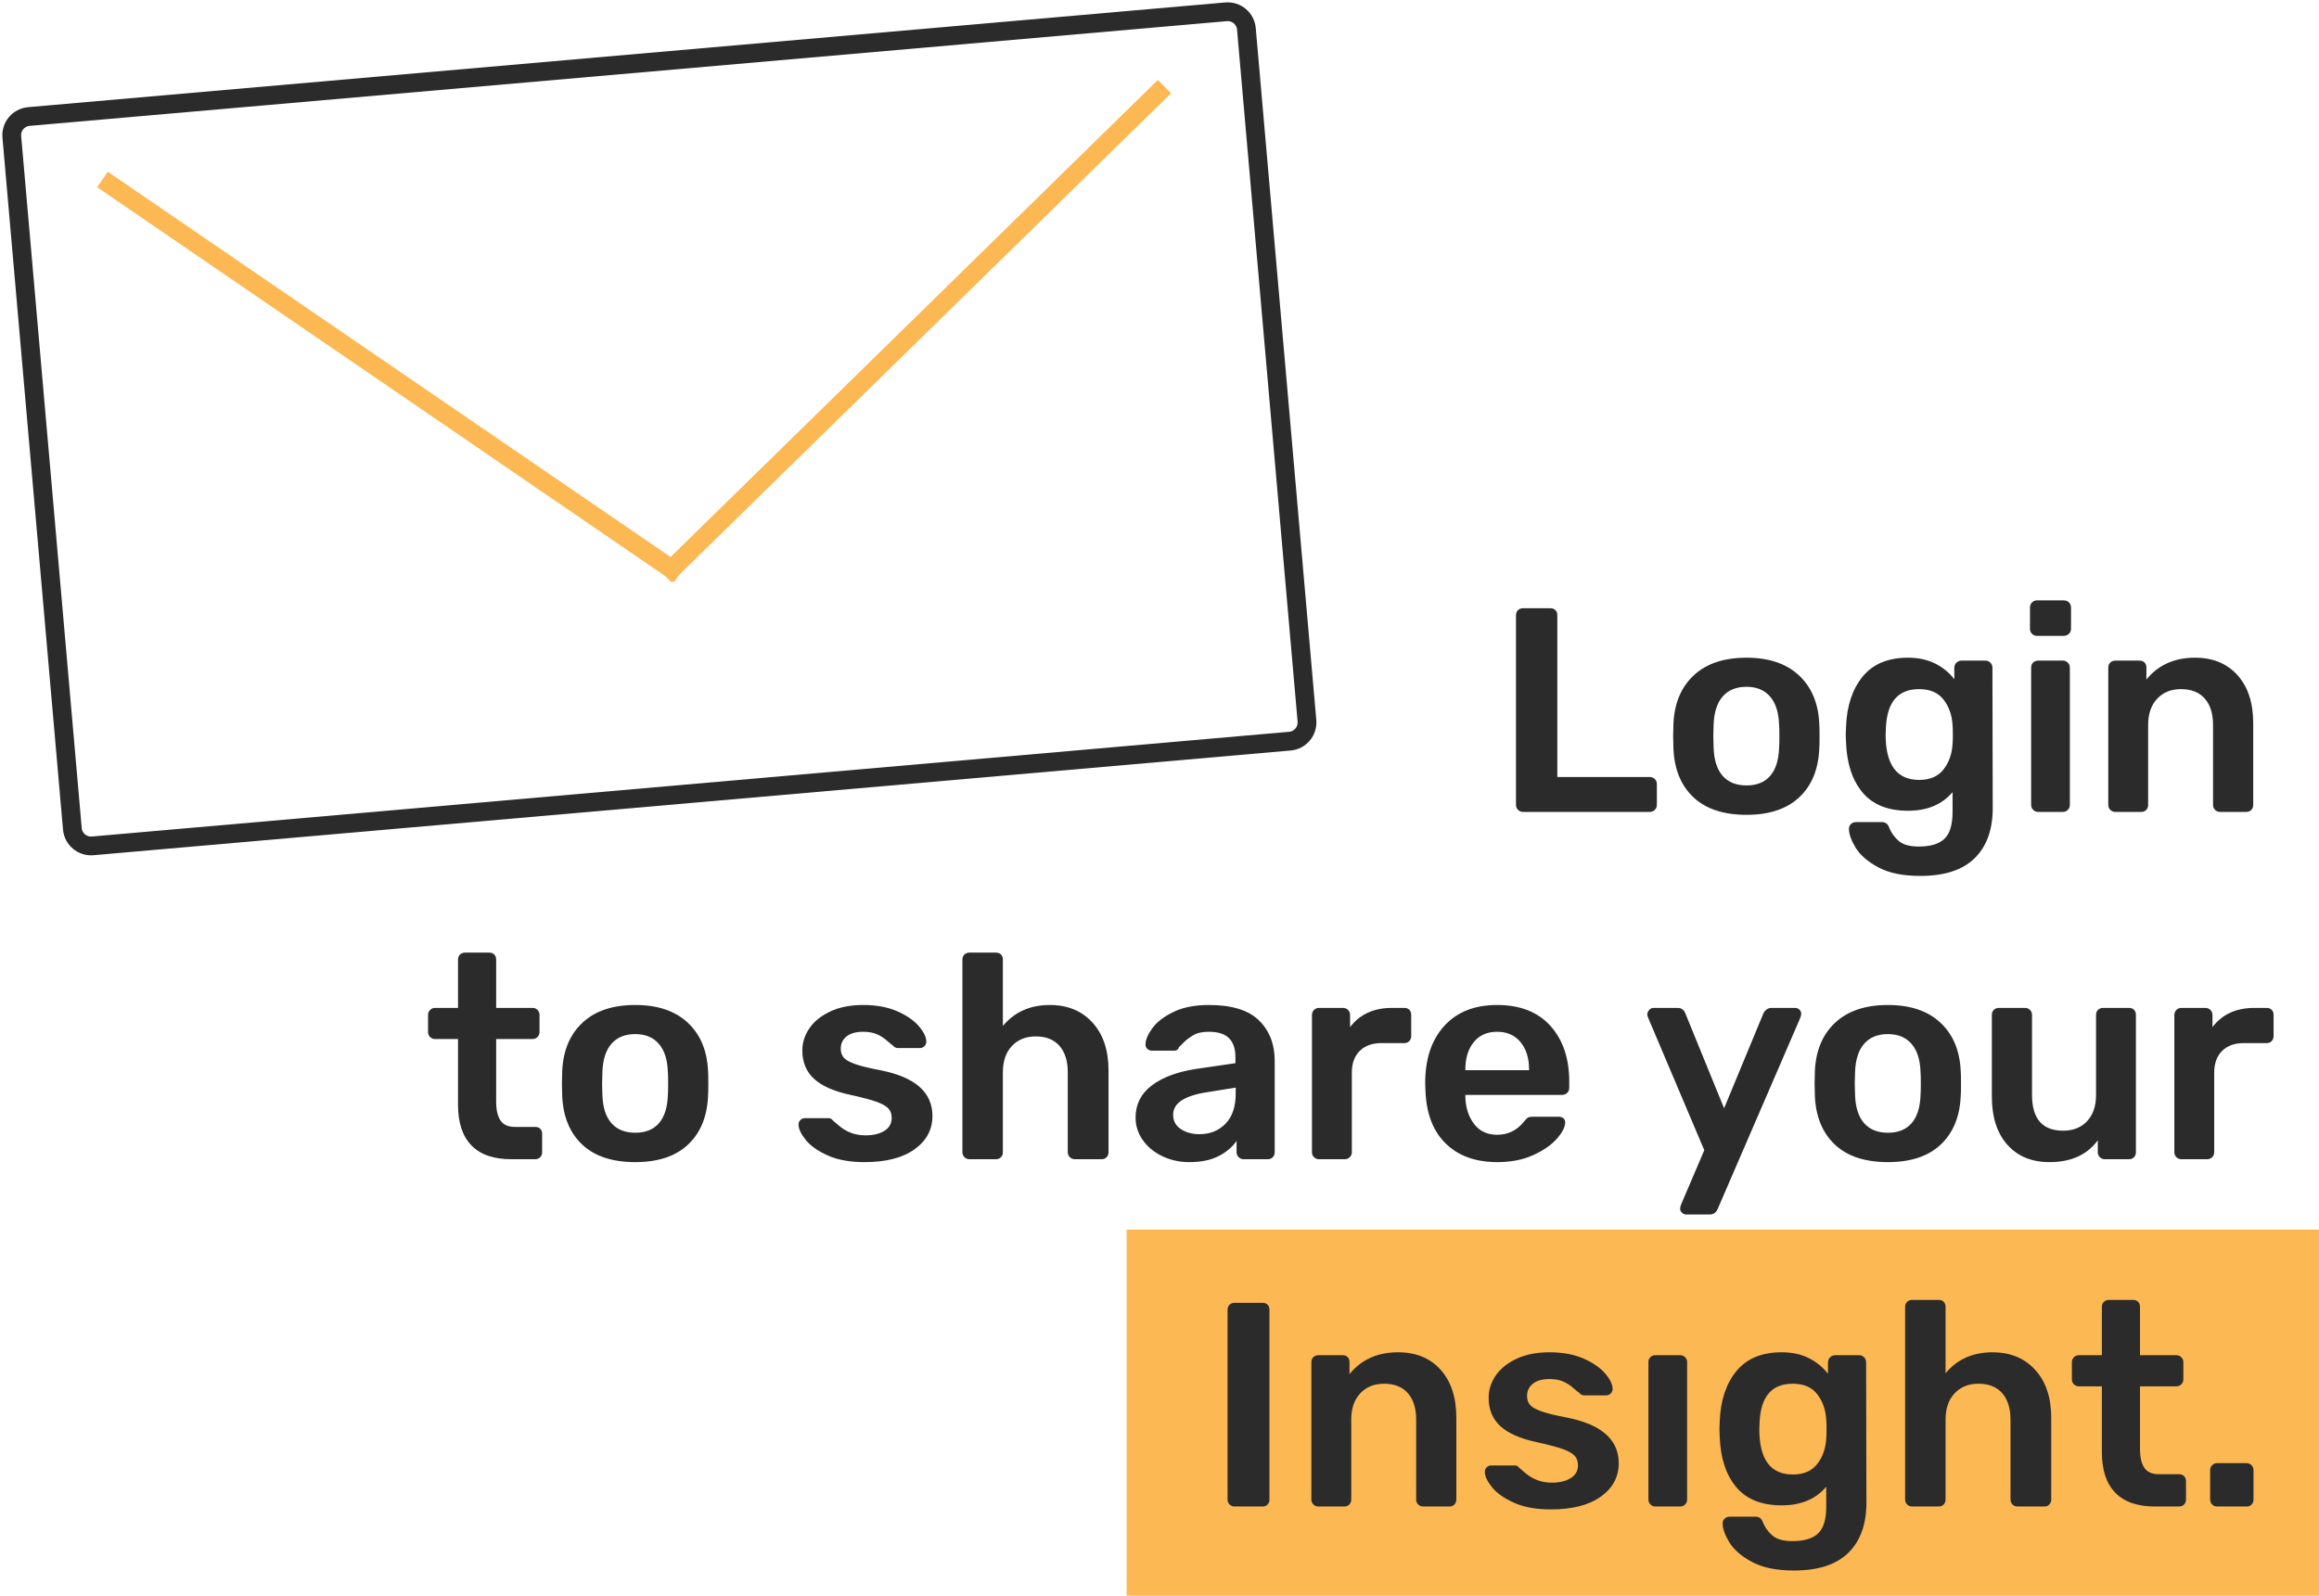
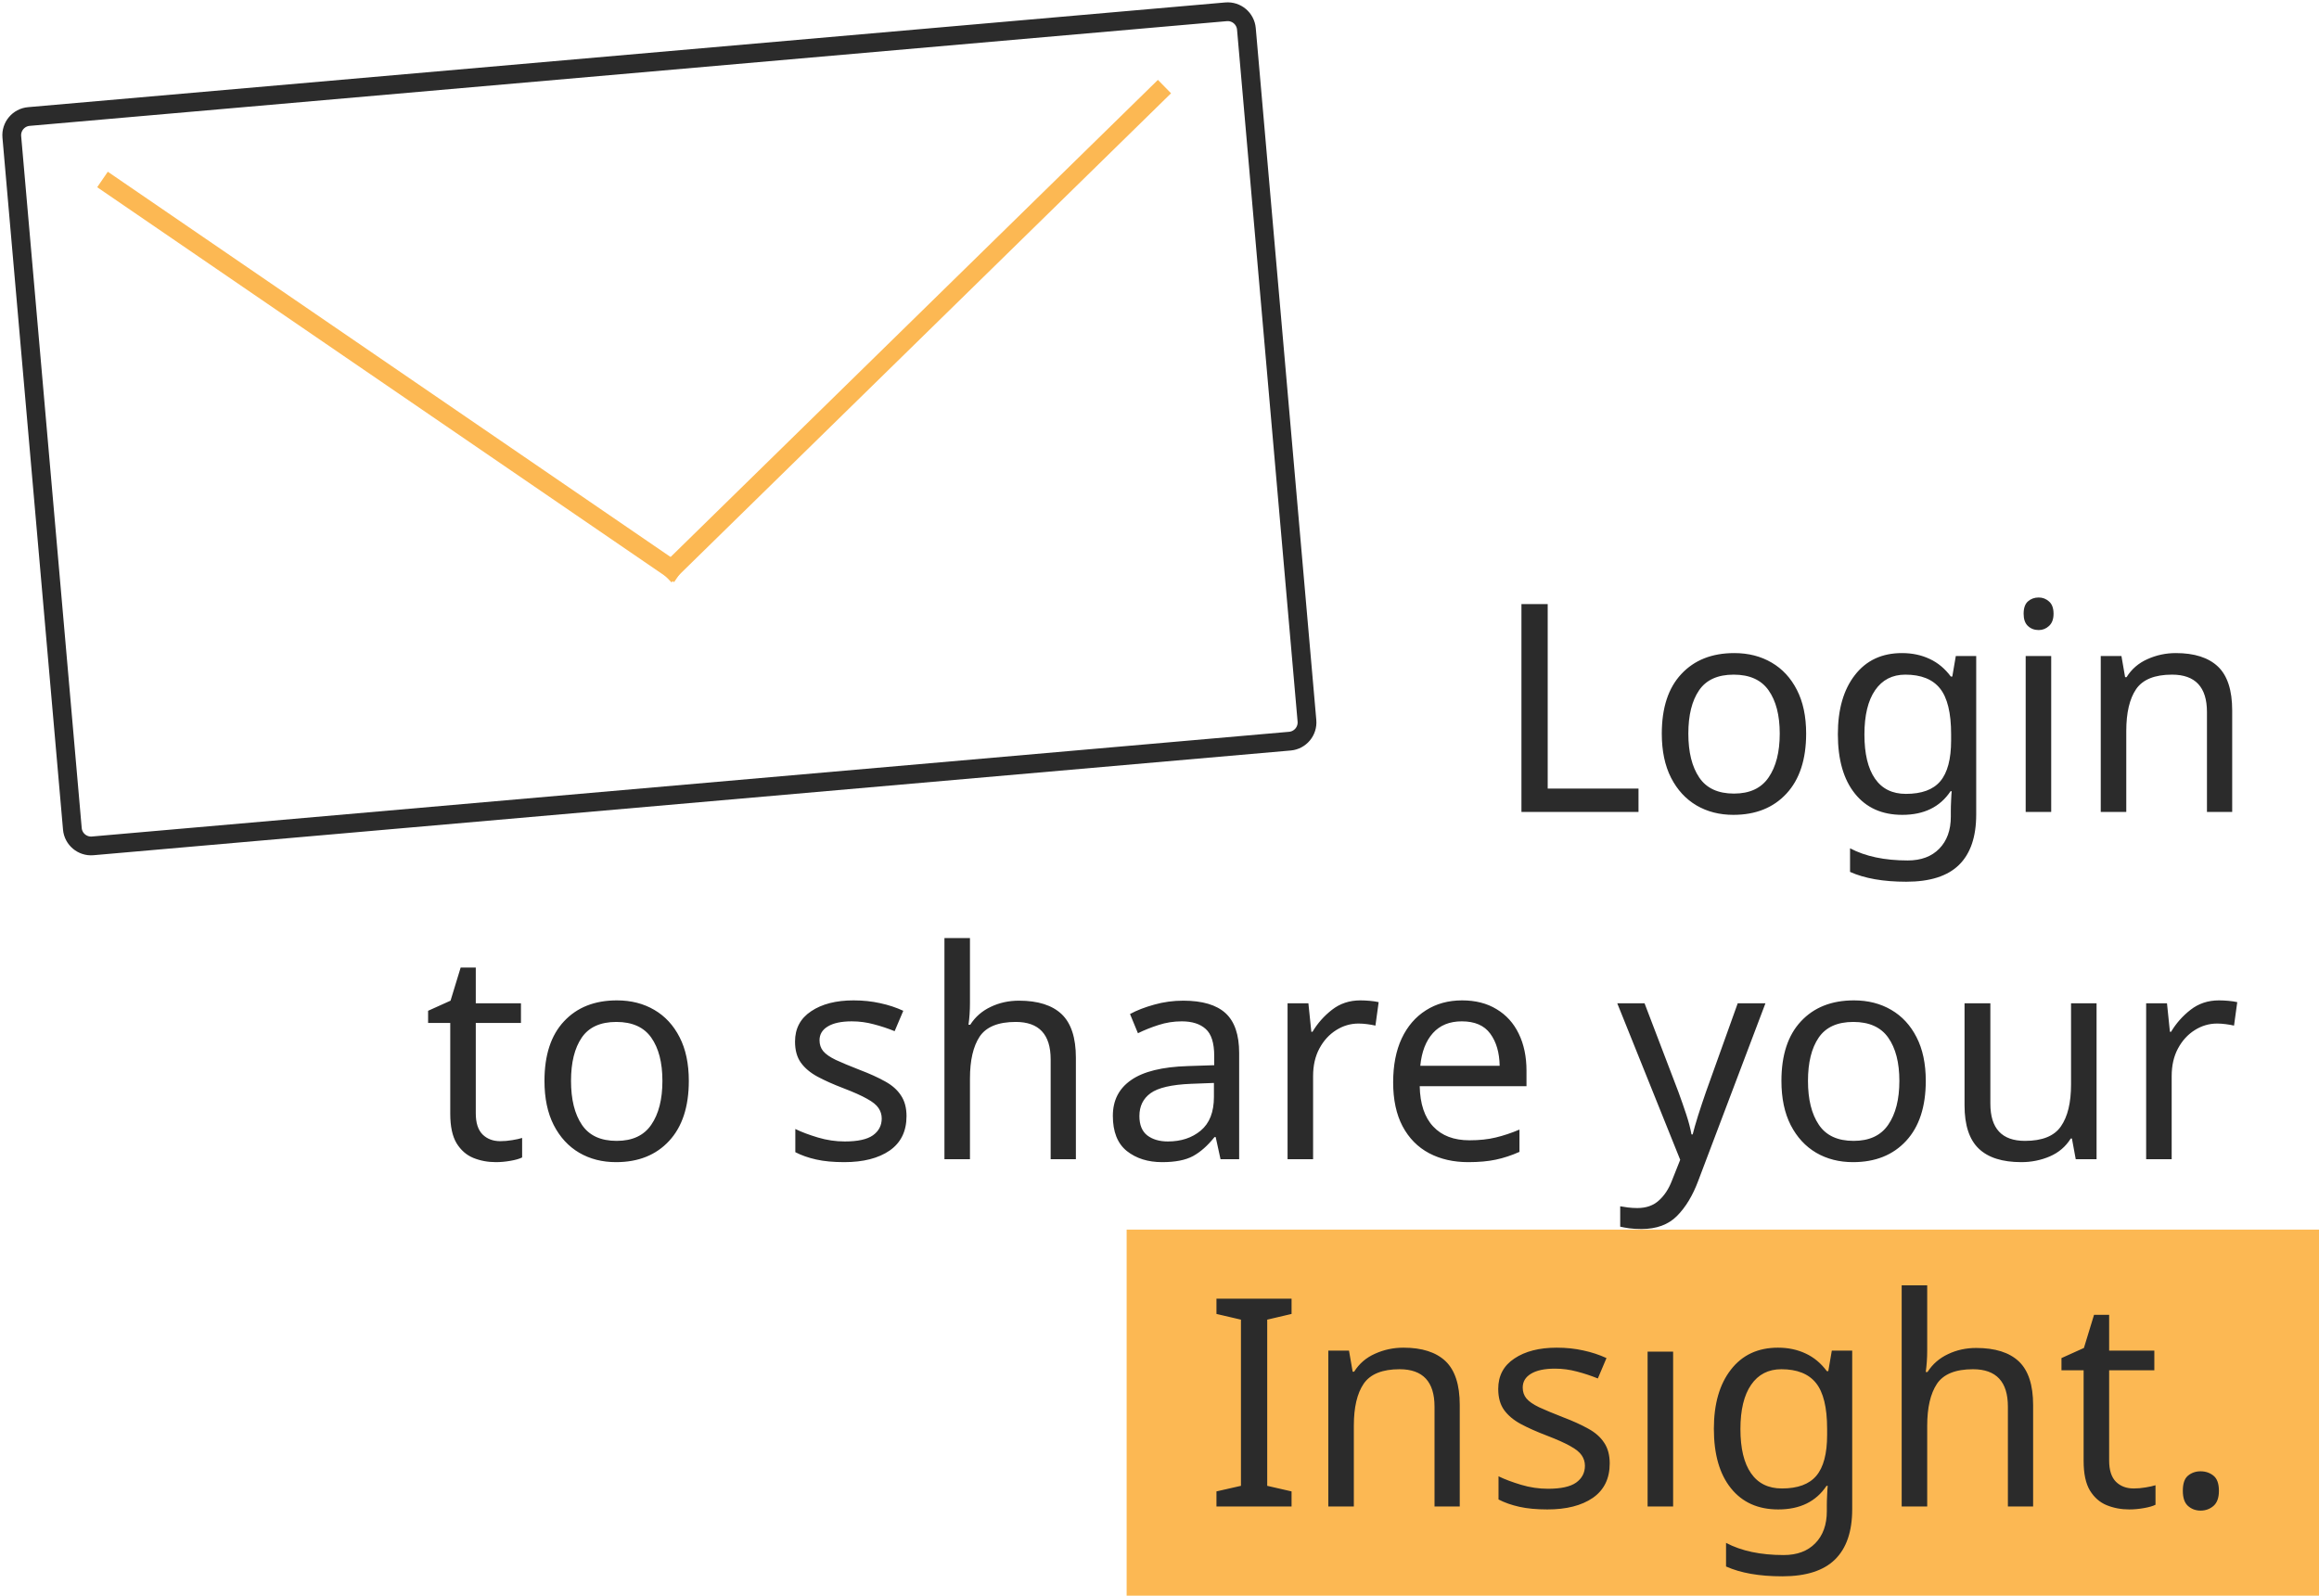
<svg xmlns="http://www.w3.org/2000/svg" width="247px" height="170px" viewBox="0 0 247 170" version="1.1">
  <g id="insight-mobile" stroke="none" stroke-width="1" fill="none" fill-rule="evenodd">
    <g id="Mobile---login" transform="translate(-37, -133)">
-       <g id="Body" transform="translate(0, 56)">
-         <g id="Login-logo" transform="translate(37, 77)">
+       <g id="Body" transform="translate(0, 64)">
+         <g id="Login-logo" transform="translate(37, 69)">
          <g id="Envelop" transform="translate(70.23127, 45.68722) rotate(-5) translate(-70.23127, -45.68722) translate(3.231274, 5.687223)" stroke-width="2">
            <rect id="Rectangle" stroke="#2B2B2B" x="1" y="1" width="132" height="78" rx="2" />
            <path d="M67,55 L123,9" id="Line-2" stroke="#FCB853" stroke-linecap="square" />
            <path d="M11,55 L67,9" id="Line-2" stroke="#FCB853" stroke-linecap="square" transform="translate(39, 32) scale(-1, 1) translate(-39, -32) " />
          </g>
          <rect id="Rectangle" fill="#FCB853" x="120" y="131" width="127" height="39" />
-           <path d="M162.214,86.5 C162.008,86.5 161.832,86.428 161.687,86.283 C161.543,86.138 161.47,85.963 161.47,85.756 L161.47,65.544 C161.47,65.317 161.543,65.136 161.687,65.001 C161.832,64.867 162.008,64.8 162.214,64.8 L165.128,64.8 C165.356,64.8 165.537,64.867 165.671,65.001 C165.805,65.136 165.872,65.317 165.872,65.544 L165.872,82.78 L175.699,82.78 C175.927,82.78 176.113,82.852 176.257,82.997 C176.402,83.142 176.474,83.317 176.474,83.524 L176.474,85.756 C176.474,85.963 176.402,86.138 176.257,86.283 C176.113,86.428 175.927,86.5 175.699,86.5 L162.214,86.5 Z M186.022,86.81 C183.584,86.81 181.703,86.19 180.38,84.95 C179.058,83.71 178.345,81.995 178.241,79.804 L178.21,78.44 L178.241,77.076 C178.345,74.906 179.068,73.196 180.411,71.945 C181.755,70.695 183.625,70.07 186.022,70.07 C188.399,70.07 190.259,70.695 191.602,71.945 C192.946,73.196 193.669,74.906 193.772,77.076 C193.793,77.324 193.803,77.779 193.803,78.44 C193.803,79.101 193.793,79.556 193.772,79.804 C193.669,81.995 192.956,83.71 191.633,84.95 C190.311,86.19 188.44,86.81 186.022,86.81 Z M186.022,83.679 C187.118,83.679 187.96,83.338 188.549,82.656 C189.138,81.974 189.453,80.972 189.494,79.649 C189.515,79.442 189.525,79.039 189.525,78.44 C189.525,77.841 189.515,77.438 189.494,77.231 C189.453,75.908 189.133,74.901 188.533,74.209 C187.934,73.516 187.097,73.17 186.022,73.17 C184.927,73.17 184.08,73.516 183.48,74.209 C182.881,74.901 182.561,75.908 182.519,77.231 L182.488,78.44 L182.519,79.649 C182.561,80.972 182.881,81.974 183.48,82.656 C184.08,83.338 184.927,83.679 186.022,83.679 Z M204.529,93.32 C202.69,93.32 201.202,93.015 200.065,92.406 C198.929,91.796 198.123,91.098 197.647,90.313 C197.172,89.528 196.934,88.856 196.934,88.298 C196.934,88.091 197.007,87.921 197.151,87.787 C197.296,87.652 197.472,87.585 197.678,87.585 L200.437,87.585 C200.623,87.585 200.784,87.631 200.918,87.725 C201.052,87.818 201.161,87.988 201.243,88.236 C201.471,88.773 201.812,89.233 202.266,89.615 C202.721,89.998 203.424,90.189 204.374,90.189 C205.614,90.189 206.524,89.915 207.102,89.368 C207.681,88.82 207.97,87.864 207.97,86.5 L207.97,84.392 C206.854,85.715 205.273,86.376 203.227,86.376 C201.078,86.376 199.461,85.725 198.376,84.423 C197.291,83.121 196.707,81.344 196.624,79.091 L196.593,78.254 L196.624,77.417 C196.707,75.206 197.296,73.428 198.391,72.085 C199.487,70.742 201.099,70.07 203.227,70.07 C204.323,70.07 205.284,70.277 206.11,70.69 C206.937,71.103 207.619,71.661 208.156,72.364 L208.156,71.155 C208.156,70.928 208.234,70.742 208.389,70.597 C208.544,70.452 208.725,70.38 208.931,70.38 L211.473,70.38 C211.68,70.38 211.856,70.452 212,70.597 C212.145,70.742 212.217,70.928 212.217,71.155 L212.248,86.097 C212.248,88.391 211.608,90.168 210.326,91.429 C209.045,92.69 207.113,93.32 204.529,93.32 Z M204.405,83.09 C205.563,83.09 206.431,82.718 207.009,81.974 C207.588,81.23 207.908,80.321 207.97,79.246 C207.991,79.081 208.001,78.75 208.001,78.254 C208.001,77.758 207.991,77.427 207.97,77.262 C207.908,76.187 207.588,75.278 207.009,74.534 C206.431,73.79 205.563,73.418 204.405,73.418 C202.173,73.418 200.995,74.782 200.871,77.51 L200.84,78.254 C200.84,81.478 202.029,83.09 204.405,83.09 Z M216.96,67.745 C216.754,67.745 216.578,67.673 216.433,67.528 C216.289,67.383 216.216,67.208 216.216,67.001 L216.216,64.738 C216.216,64.511 216.289,64.325 216.433,64.18 C216.578,64.035 216.754,63.963 216.96,63.963 L219.812,63.963 C220.04,63.963 220.226,64.035 220.37,64.18 C220.515,64.325 220.587,64.511 220.587,64.738 L220.587,67.001 C220.587,67.208 220.51,67.383 220.355,67.528 C220.2,67.673 220.019,67.745 219.812,67.745 L216.96,67.745 Z M217.084,86.5 C216.878,86.5 216.702,86.428 216.557,86.283 C216.413,86.138 216.34,85.963 216.34,85.756 L216.34,71.124 C216.34,70.897 216.413,70.716 216.557,70.582 C216.702,70.447 216.878,70.38 217.084,70.38 L219.719,70.38 C219.926,70.38 220.102,70.452 220.246,70.597 C220.391,70.742 220.463,70.917 220.463,71.124 L220.463,85.756 C220.463,85.963 220.391,86.138 220.246,86.283 C220.102,86.428 219.926,86.5 219.719,86.5 L217.084,86.5 Z M225.299,86.5 C225.093,86.5 224.917,86.428 224.772,86.283 C224.628,86.138 224.555,85.963 224.555,85.756 L224.555,71.124 C224.555,70.897 224.628,70.716 224.772,70.582 C224.917,70.447 225.093,70.38 225.299,70.38 L227.872,70.38 C228.1,70.38 228.281,70.447 228.415,70.582 C228.549,70.716 228.616,70.897 228.616,71.124 L228.616,72.395 C229.877,70.845 231.603,70.07 233.793,70.07 C235.695,70.07 237.203,70.69 238.319,71.93 C239.435,73.17 239.993,74.875 239.993,77.045 L239.993,85.756 C239.993,85.963 239.926,86.138 239.792,86.283 C239.658,86.428 239.477,86.5 239.249,86.5 L236.459,86.5 C236.253,86.5 236.077,86.428 235.932,86.283 C235.788,86.138 235.715,85.963 235.715,85.756 L235.715,77.231 C235.715,76.032 235.421,75.097 234.832,74.425 C234.243,73.754 233.401,73.418 232.305,73.418 C231.251,73.418 230.404,73.759 229.763,74.441 C229.123,75.123 228.802,76.053 228.802,77.231 L228.802,85.756 C228.802,85.963 228.735,86.138 228.601,86.283 C228.467,86.428 228.286,86.5 228.058,86.5 L225.299,86.5 Z M54.458,123.5 C52.578,123.5 51.162,123.009 50.211,122.028 C49.261,121.046 48.785,119.604 48.785,117.703 L48.785,110.697 L46.336,110.697 C46.13,110.697 45.954,110.625 45.809,110.48 C45.665,110.335 45.592,110.16 45.592,109.953 L45.592,108.124 C45.592,107.917 45.665,107.742 45.809,107.597 C45.954,107.452 46.13,107.38 46.336,107.38 L48.785,107.38 L48.785,102.234 C48.785,102.007 48.858,101.826 49.002,101.692 C49.147,101.557 49.323,101.49 49.529,101.49 L52.102,101.49 C52.33,101.49 52.511,101.557 52.645,101.692 C52.779,101.826 52.846,102.007 52.846,102.234 L52.846,107.38 L56.721,107.38 C56.928,107.38 57.104,107.452 57.248,107.597 C57.393,107.742 57.465,107.917 57.465,108.124 L57.465,109.953 C57.465,110.16 57.393,110.335 57.248,110.48 C57.104,110.625 56.928,110.697 56.721,110.697 L52.846,110.697 L52.846,117.362 C52.846,118.251 53.001,118.922 53.311,119.377 C53.621,119.832 54.128,120.059 54.83,120.059 L57,120.059 C57.228,120.059 57.409,120.126 57.543,120.26 C57.677,120.395 57.744,120.576 57.744,120.803 L57.744,122.756 C57.744,122.963 57.677,123.138 57.543,123.283 C57.409,123.428 57.228,123.5 57,123.5 L54.458,123.5 Z M67.664,123.81 C65.226,123.81 63.345,123.19 62.022,121.95 C60.7,120.71 59.987,118.995 59.883,116.804 L59.852,115.44 L59.883,114.076 C59.987,111.906 60.71,110.196 62.053,108.945 C63.397,107.695 65.267,107.07 67.664,107.07 C70.041,107.07 71.901,107.695 73.244,108.945 C74.588,110.196 75.311,111.906 75.414,114.076 C75.435,114.324 75.445,114.779 75.445,115.44 C75.445,116.101 75.435,116.556 75.414,116.804 C75.311,118.995 74.598,120.71 73.275,121.95 C71.953,123.19 70.082,123.81 67.664,123.81 Z M67.664,120.679 C68.76,120.679 69.602,120.338 70.191,119.656 C70.78,118.974 71.095,117.972 71.136,116.649 C71.157,116.442 71.167,116.039 71.167,115.44 C71.167,114.841 71.157,114.438 71.136,114.231 C71.095,112.908 70.775,111.901 70.175,111.209 C69.576,110.516 68.739,110.17 67.664,110.17 C66.569,110.17 65.722,110.516 65.122,111.209 C64.523,111.901 64.203,112.908 64.161,114.231 L64.13,115.44 L64.161,116.649 C64.203,117.972 64.523,118.974 65.122,119.656 C65.722,120.338 66.569,120.679 67.664,120.679 Z M92.092,123.81 C90.522,123.81 89.209,123.572 88.155,123.097 C87.101,122.622 86.321,122.069 85.815,121.439 C85.309,120.808 85.055,120.266 85.055,119.811 C85.055,119.604 85.123,119.439 85.257,119.315 C85.391,119.191 85.551,119.129 85.737,119.129 L88.279,119.129 C88.445,119.129 88.589,119.212 88.713,119.377 C88.817,119.46 89.049,119.656 89.411,119.966 C89.773,120.276 90.186,120.519 90.651,120.695 C91.116,120.87 91.627,120.958 92.185,120.958 C93.012,120.958 93.684,120.798 94.2,120.478 C94.717,120.157 94.975,119.697 94.975,119.098 C94.975,118.685 94.857,118.349 94.619,118.091 C94.381,117.832 93.958,117.595 93.348,117.377 C92.738,117.16 91.824,116.918 90.604,116.649 C88.848,116.277 87.551,115.709 86.714,114.944 C85.877,114.179 85.458,113.167 85.458,111.906 C85.458,111.079 85.706,110.299 86.202,109.566 C86.698,108.832 87.437,108.233 88.419,107.767 C89.401,107.302 90.573,107.07 91.937,107.07 C93.343,107.07 94.552,107.292 95.564,107.737 C96.577,108.181 97.347,108.713 97.874,109.333 C98.401,109.953 98.664,110.501 98.664,110.976 C98.664,111.162 98.597,111.322 98.463,111.457 C98.329,111.591 98.168,111.658 97.982,111.658 L95.657,111.658 C95.43,111.658 95.254,111.575 95.13,111.41 C94.986,111.307 94.753,111.116 94.433,110.837 C94.113,110.557 93.756,110.335 93.363,110.17 C92.971,110.005 92.495,109.922 91.937,109.922 C91.173,109.922 90.584,110.087 90.17,110.418 C89.757,110.749 89.55,111.183 89.55,111.72 C89.55,112.092 89.649,112.402 89.845,112.65 C90.041,112.898 90.439,113.13 91.038,113.347 C91.638,113.565 92.537,113.787 93.735,114.014 C97.455,114.737 99.315,116.36 99.315,118.881 C99.315,120.348 98.68,121.537 97.409,122.446 C96.138,123.355 94.366,123.81 92.092,123.81 Z M103.252,123.5 C103.046,123.5 102.87,123.428 102.725,123.283 C102.581,123.138 102.508,122.963 102.508,122.756 L102.508,102.234 C102.508,102.007 102.581,101.826 102.725,101.692 C102.87,101.557 103.046,101.49 103.252,101.49 L106.073,101.49 C106.301,101.49 106.482,101.557 106.616,101.692 C106.75,101.826 106.817,102.007 106.817,102.234 L106.817,109.302 C108.057,107.814 109.721,107.07 111.808,107.07 C113.71,107.07 115.229,107.695 116.365,108.945 C117.502,110.196 118.07,111.896 118.07,114.045 L118.07,122.756 C118.07,122.963 118.003,123.138 117.869,123.283 C117.735,123.428 117.554,123.5 117.326,123.5 L114.505,123.5 C114.278,123.5 114.092,123.428 113.947,123.283 C113.803,123.138 113.73,122.963 113.73,122.756 L113.73,114.231 C113.73,113.032 113.436,112.097 112.847,111.425 C112.258,110.754 111.416,110.418 110.32,110.418 C109.266,110.418 108.419,110.759 107.778,111.441 C107.138,112.123 106.817,113.053 106.817,114.231 L106.817,122.756 C106.817,122.963 106.75,123.138 106.616,123.283 C106.482,123.428 106.301,123.5 106.073,123.5 L103.252,123.5 Z M126.688,123.81 C125.634,123.81 124.668,123.598 123.79,123.174 C122.912,122.751 122.219,122.177 121.713,121.454 C121.207,120.731 120.953,119.935 120.953,119.067 C120.953,117.662 121.522,116.525 122.658,115.657 C123.795,114.789 125.355,114.2 127.339,113.89 L131.586,113.27 L131.586,112.619 C131.586,111.73 131.359,111.059 130.904,110.604 C130.45,110.149 129.726,109.922 128.734,109.922 C128.052,109.922 127.505,110.046 127.091,110.294 C126.678,110.542 126.342,110.795 126.084,111.053 L125.572,111.565 C125.49,111.813 125.335,111.937 125.107,111.937 L122.689,111.937 C122.503,111.937 122.343,111.875 122.209,111.751 C122.075,111.627 122.007,111.462 122.007,111.255 C122.028,110.738 122.281,110.155 122.767,109.504 C123.253,108.852 124.002,108.284 125.014,107.799 C126.027,107.313 127.277,107.07 128.765,107.07 C131.204,107.07 132.981,107.618 134.097,108.713 C135.213,109.808 135.771,111.245 135.771,113.022 L135.771,122.756 C135.771,122.963 135.704,123.138 135.57,123.283 C135.436,123.428 135.255,123.5 135.027,123.5 L132.454,123.5 C132.248,123.5 132.072,123.428 131.927,123.283 C131.783,123.138 131.71,122.963 131.71,122.756 L131.71,121.547 C131.256,122.208 130.615,122.751 129.788,123.174 C128.962,123.598 127.928,123.81 126.688,123.81 Z M127.742,120.834 C128.879,120.834 129.809,120.462 130.532,119.718 C131.256,118.974 131.617,117.899 131.617,116.494 L131.617,115.874 L128.517,116.37 C126.141,116.742 124.952,117.538 124.952,118.757 C124.952,119.418 125.226,119.93 125.774,120.291 C126.322,120.653 126.978,120.834 127.742,120.834 Z M140.483,123.5 C140.277,123.5 140.101,123.428 139.956,123.283 C139.812,123.138 139.739,122.963 139.739,122.756 L139.739,108.155 C139.739,107.928 139.812,107.742 139.956,107.597 C140.101,107.452 140.277,107.38 140.483,107.38 L143.025,107.38 C143.253,107.38 143.439,107.452 143.583,107.597 C143.728,107.742 143.8,107.928 143.8,108.155 L143.8,109.426 C144.834,108.062 146.322,107.38 148.264,107.38 L149.566,107.38 C149.794,107.38 149.975,107.447 150.109,107.582 C150.243,107.716 150.31,107.897 150.31,108.124 L150.31,110.387 C150.31,110.594 150.243,110.769 150.109,110.914 C149.975,111.059 149.794,111.131 149.566,111.131 L147.117,111.131 C146.146,111.131 145.381,111.41 144.823,111.968 C144.265,112.526 143.986,113.291 143.986,114.262 L143.986,122.756 C143.986,122.963 143.914,123.138 143.769,123.283 C143.625,123.428 143.449,123.5 143.242,123.5 L140.483,123.5 Z M159.486,123.81 C157.172,123.81 155.338,123.149 153.984,121.826 C152.63,120.503 151.912,118.623 151.829,116.184 L151.798,115.409 C151.798,112.826 152.475,110.79 153.829,109.302 C155.183,107.814 157.058,107.07 159.455,107.07 C161.915,107.07 163.811,107.814 165.144,109.302 C166.477,110.79 167.143,112.774 167.143,115.254 L167.143,115.905 C167.143,116.112 167.071,116.287 166.926,116.432 C166.782,116.577 166.596,116.649 166.368,116.649 L156.076,116.649 L156.076,116.897 C156.118,118.054 156.433,119.01 157.022,119.764 C157.611,120.519 158.422,120.896 159.455,120.896 C160.633,120.896 161.594,120.421 162.338,119.47 C162.524,119.243 162.669,119.103 162.772,119.052 C162.876,119 163.051,118.974 163.299,118.974 L166.027,118.974 C166.213,118.974 166.374,119.026 166.508,119.129 C166.642,119.232 166.709,119.377 166.709,119.563 C166.709,120.059 166.415,120.643 165.826,121.314 C165.237,121.986 164.395,122.57 163.299,123.066 C162.204,123.562 160.933,123.81 159.486,123.81 Z M162.865,114.014 L162.865,113.952 C162.865,112.733 162.561,111.756 161.951,111.022 C161.341,110.289 160.509,109.922 159.455,109.922 C158.401,109.922 157.575,110.289 156.975,111.022 C156.376,111.756 156.076,112.733 156.076,113.952 L156.076,114.014 L162.865,114.014 Z M179.605,129.39 C179.44,129.39 179.29,129.328 179.156,129.204 C179.022,129.08 178.954,128.935 178.954,128.77 C178.954,128.625 178.996,128.46 179.078,128.274 L181.527,122.539 L175.575,108.496 C175.493,108.31 175.451,108.165 175.451,108.062 C175.472,107.876 175.544,107.716 175.668,107.582 C175.792,107.447 175.947,107.38 176.133,107.38 L178.706,107.38 C179.078,107.38 179.347,107.576 179.512,107.969 L183.635,118.075 L187.82,107.969 C188.027,107.576 188.316,107.38 188.688,107.38 L191.199,107.38 C191.385,107.38 191.54,107.442 191.664,107.566 C191.788,107.69 191.85,107.835 191.85,108 C191.85,108.145 191.809,108.31 191.726,108.496 L182.953,128.801 C182.788,129.194 182.499,129.39 182.085,129.39 L179.605,129.39 Z M201.088,123.81 C198.65,123.81 196.769,123.19 195.446,121.95 C194.124,120.71 193.411,118.995 193.307,116.804 L193.276,115.44 L193.307,114.076 C193.411,111.906 194.134,110.196 195.477,108.945 C196.821,107.695 198.691,107.07 201.088,107.07 C203.465,107.07 205.325,107.695 206.668,108.945 C208.012,110.196 208.735,111.906 208.838,114.076 C208.859,114.324 208.869,114.779 208.869,115.44 C208.869,116.101 208.859,116.556 208.838,116.804 C208.735,118.995 208.022,120.71 206.699,121.95 C205.377,123.19 203.506,123.81 201.088,123.81 Z M201.088,120.679 C202.184,120.679 203.026,120.338 203.615,119.656 C204.204,118.974 204.519,117.972 204.56,116.649 C204.581,116.442 204.591,116.039 204.591,115.44 C204.591,114.841 204.581,114.438 204.56,114.231 C204.519,112.908 204.199,111.901 203.599,111.209 C203,110.516 202.163,110.17 201.088,110.17 C199.993,110.17 199.146,110.516 198.546,111.209 C197.947,111.901 197.627,112.908 197.585,114.231 L197.554,115.44 L197.585,116.649 C197.627,117.972 197.947,118.974 198.546,119.656 C199.146,120.338 199.993,120.679 201.088,120.679 Z M218.293,123.81 C216.392,123.81 214.894,123.19 213.798,121.95 C212.703,120.71 212.155,119.005 212.155,116.835 L212.155,108.124 C212.155,107.897 212.228,107.716 212.372,107.582 C212.517,107.447 212.693,107.38 212.899,107.38 L215.689,107.38 C215.896,107.38 216.072,107.452 216.216,107.597 C216.361,107.742 216.433,107.917 216.433,108.124 L216.433,116.649 C216.433,119.191 217.539,120.462 219.75,120.462 C220.825,120.462 221.678,120.121 222.308,119.439 C222.938,118.757 223.253,117.827 223.253,116.649 L223.253,108.124 C223.253,107.897 223.326,107.716 223.47,107.582 C223.615,107.447 223.791,107.38 223.997,107.38 L226.756,107.38 C226.984,107.38 227.165,107.447 227.299,107.582 C227.433,107.716 227.5,107.897 227.5,108.124 L227.5,122.756 C227.5,122.963 227.433,123.138 227.299,123.283 C227.165,123.428 226.984,123.5 226.756,123.5 L224.183,123.5 C223.977,123.5 223.801,123.428 223.656,123.283 C223.512,123.138 223.439,122.963 223.439,122.756 L223.439,121.485 C222.303,123.035 220.587,123.81 218.293,123.81 Z M232.336,123.5 C232.13,123.5 231.954,123.428 231.809,123.283 C231.665,123.138 231.592,122.963 231.592,122.756 L231.592,108.155 C231.592,107.928 231.665,107.742 231.809,107.597 C231.954,107.452 232.13,107.38 232.336,107.38 L234.878,107.38 C235.106,107.38 235.292,107.452 235.436,107.597 C235.581,107.742 235.653,107.928 235.653,108.155 L235.653,109.426 C236.687,108.062 238.175,107.38 240.117,107.38 L241.419,107.38 C241.647,107.38 241.828,107.447 241.962,107.582 C242.096,107.716 242.163,107.897 242.163,108.124 L242.163,110.387 C242.163,110.594 242.096,110.769 241.962,110.914 C241.828,111.059 241.647,111.131 241.419,111.131 L238.97,111.131 C237.999,111.131 237.234,111.41 236.676,111.968 C236.118,112.526 235.839,113.291 235.839,114.262 L235.839,122.756 C235.839,122.963 235.767,123.138 235.622,123.283 C235.478,123.428 235.302,123.5 235.095,123.5 L232.336,123.5 Z M131.493,160.5 C131.287,160.5 131.111,160.428 130.966,160.283 C130.822,160.138 130.749,159.963 130.749,159.756 L130.749,139.544 C130.749,139.317 130.822,139.136 130.966,139.001 C131.111,138.867 131.287,138.8 131.493,138.8 L134.469,138.8 C134.697,138.8 134.878,138.867 135.012,139.001 C135.146,139.136 135.213,139.317 135.213,139.544 L135.213,159.756 C135.213,159.963 135.146,160.138 135.012,160.283 C134.878,160.428 134.697,160.5 134.469,160.5 L131.493,160.5 Z M140.421,160.5 C140.215,160.5 140.039,160.428 139.894,160.283 C139.75,160.138 139.677,159.963 139.677,159.756 L139.677,145.124 C139.677,144.897 139.75,144.716 139.894,144.582 C140.039,144.447 140.215,144.38 140.421,144.38 L142.994,144.38 C143.222,144.38 143.403,144.447 143.537,144.582 C143.671,144.716 143.738,144.897 143.738,145.124 L143.738,146.395 C144.999,144.845 146.725,144.07 148.915,144.07 C150.817,144.07 152.325,144.69 153.441,145.93 C154.557,147.17 155.115,148.875 155.115,151.045 L155.115,159.756 C155.115,159.963 155.048,160.138 154.914,160.283 C154.78,160.428 154.599,160.5 154.371,160.5 L151.581,160.5 C151.375,160.5 151.199,160.428 151.054,160.283 C150.91,160.138 150.837,159.963 150.837,159.756 L150.837,151.231 C150.837,150.032 150.543,149.097 149.954,148.425 C149.365,147.754 148.523,147.418 147.427,147.418 C146.373,147.418 145.526,147.759 144.885,148.441 C144.245,149.123 143.924,150.053 143.924,151.231 L143.924,159.756 C143.924,159.963 143.857,160.138 143.723,160.283 C143.589,160.428 143.408,160.5 143.18,160.5 L140.421,160.5 Z M165.19,160.81 C163.62,160.81 162.307,160.572 161.253,160.097 C160.199,159.622 159.419,159.069 158.913,158.439 C158.407,157.808 158.153,157.266 158.153,156.811 C158.153,156.604 158.221,156.439 158.355,156.315 C158.489,156.191 158.649,156.129 158.835,156.129 L161.377,156.129 C161.543,156.129 161.687,156.212 161.811,156.377 C161.915,156.46 162.147,156.656 162.509,156.966 C162.871,157.276 163.284,157.519 163.749,157.695 C164.214,157.87 164.725,157.958 165.283,157.958 C166.11,157.958 166.782,157.798 167.298,157.477 C167.815,157.157 168.073,156.697 168.073,156.098 C168.073,155.685 167.955,155.349 167.717,155.09 C167.479,154.832 167.056,154.595 166.446,154.377 C165.836,154.16 164.922,153.918 163.702,153.649 C161.946,153.277 160.649,152.709 159.812,151.944 C158.975,151.179 158.556,150.167 158.556,148.906 C158.556,148.079 158.804,147.299 159.3,146.565 C159.796,145.832 160.535,145.233 161.517,144.768 C162.499,144.302 163.671,144.07 165.035,144.07 C166.441,144.07 167.65,144.292 168.662,144.737 C169.675,145.181 170.445,145.713 170.972,146.333 C171.499,146.953 171.762,147.501 171.762,147.976 C171.762,148.162 171.695,148.322 171.561,148.457 C171.427,148.591 171.266,148.658 171.08,148.658 L168.755,148.658 C168.528,148.658 168.352,148.575 168.228,148.41 C168.084,148.307 167.851,148.116 167.531,147.837 C167.211,147.557 166.854,147.335 166.461,147.17 C166.069,147.005 165.593,146.922 165.035,146.922 C164.271,146.922 163.682,147.087 163.268,147.418 C162.855,147.749 162.648,148.183 162.648,148.72 C162.648,149.092 162.747,149.402 162.943,149.65 C163.139,149.898 163.537,150.13 164.136,150.347 C164.736,150.565 165.635,150.787 166.833,151.014 C170.553,151.737 172.413,153.36 172.413,155.881 C172.413,157.348 171.778,158.537 170.507,159.446 C169.236,160.355 167.464,160.81 165.19,160.81 Z M176.195,141.745 C175.989,141.745 175.813,141.673 175.668,141.528 C175.524,141.383 175.451,141.208 175.451,141.001 L175.451,138.738 C175.451,138.511 175.524,138.325 175.668,138.18 C175.813,138.035 175.989,137.963 176.195,137.963 L179.047,137.963 C179.275,137.963 179.461,138.035 179.605,138.18 C179.75,138.325 179.822,138.511 179.822,138.738 L179.822,141.001 C179.822,141.208 179.745,141.383 179.59,141.528 C179.435,141.673 179.254,141.745 179.047,141.745 L176.195,141.745 Z M176.319,160.5 C176.113,160.5 175.937,160.428 175.792,160.283 C175.648,160.138 175.575,159.963 175.575,159.756 L175.575,145.124 C175.575,144.897 175.648,144.716 175.792,144.582 C175.937,144.447 176.113,144.38 176.319,144.38 L178.954,144.38 C179.161,144.38 179.337,144.452 179.481,144.597 C179.626,144.742 179.698,144.917 179.698,145.124 L179.698,159.756 C179.698,159.963 179.626,160.138 179.481,160.283 C179.337,160.428 179.161,160.5 178.954,160.5 L176.319,160.5 Z M191.075,167.32 C189.236,167.32 187.748,167.015 186.611,166.405 C185.475,165.796 184.669,165.098 184.193,164.313 C183.718,163.528 183.48,162.856 183.48,162.298 C183.48,162.091 183.553,161.921 183.697,161.786 C183.842,161.652 184.018,161.585 184.224,161.585 L186.983,161.585 C187.169,161.585 187.33,161.631 187.464,161.725 C187.598,161.817 187.707,161.988 187.789,162.236 C188.017,162.773 188.358,163.233 188.812,163.615 C189.267,163.998 189.97,164.189 190.92,164.189 C192.16,164.189 193.07,163.915 193.648,163.368 C194.227,162.82 194.516,161.864 194.516,160.5 L194.516,158.392 C193.4,159.715 191.819,160.376 189.773,160.376 C187.624,160.376 186.007,159.725 184.922,158.423 C183.837,157.121 183.253,155.344 183.17,153.091 L183.139,152.254 L183.17,151.417 C183.253,149.206 183.842,147.428 184.937,146.085 C186.033,144.742 187.645,144.07 189.773,144.07 C190.869,144.07 191.83,144.277 192.656,144.69 C193.483,145.103 194.165,145.661 194.702,146.364 L194.702,145.155 C194.702,144.928 194.78,144.742 194.935,144.597 C195.09,144.452 195.271,144.38 195.477,144.38 L198.019,144.38 C198.226,144.38 198.402,144.452 198.546,144.597 C198.691,144.742 198.763,144.928 198.763,145.155 L198.794,160.097 C198.794,162.391 198.154,164.168 196.872,165.429 C195.591,166.69 193.659,167.32 191.075,167.32 Z M190.951,157.09 C192.109,157.09 192.977,156.718 193.555,155.974 C194.134,155.23 194.454,154.321 194.516,153.246 C194.537,153.081 194.547,152.75 194.547,152.254 C194.547,151.758 194.537,151.427 194.516,151.262 C194.454,150.187 194.134,149.278 193.555,148.534 C192.977,147.79 192.109,147.418 190.951,147.418 C188.719,147.418 187.541,148.782 187.417,151.51 L187.386,152.254 C187.386,155.478 188.575,157.09 190.951,157.09 Z M203.661,160.5 C203.455,160.5 203.279,160.428 203.134,160.283 C202.99,160.138 202.917,159.963 202.917,159.756 L202.917,139.234 C202.917,139.007 202.99,138.826 203.134,138.691 C203.279,138.557 203.455,138.49 203.661,138.49 L206.482,138.49 C206.71,138.49 206.891,138.557 207.025,138.691 C207.159,138.826 207.226,139.007 207.226,139.234 L207.226,146.302 C208.466,144.814 210.13,144.07 212.217,144.07 C214.119,144.07 215.638,144.695 216.774,145.946 C217.911,147.196 218.479,148.896 218.479,151.045 L218.479,159.756 C218.479,159.963 218.412,160.138 218.278,160.283 C218.144,160.428 217.963,160.5 217.735,160.5 L214.914,160.5 C214.687,160.5 214.501,160.428 214.356,160.283 C214.212,160.138 214.139,159.963 214.139,159.756 L214.139,151.231 C214.139,150.032 213.845,149.097 213.256,148.425 C212.667,147.754 211.825,147.418 210.729,147.418 C209.675,147.418 208.828,147.759 208.187,148.441 C207.547,149.123 207.226,150.053 207.226,151.231 L207.226,159.756 C207.226,159.963 207.159,160.138 207.025,160.283 C206.891,160.428 206.71,160.5 206.482,160.5 L203.661,160.5 Z M229.546,160.5 C227.666,160.5 226.25,160.009 225.299,159.028 C224.349,158.046 223.873,156.604 223.873,154.703 L223.873,147.697 L221.424,147.697 C221.218,147.697 221.042,147.625 220.897,147.48 C220.753,147.335 220.68,147.16 220.68,146.953 L220.68,145.124 C220.68,144.917 220.753,144.742 220.897,144.597 C221.042,144.452 221.218,144.38 221.424,144.38 L223.873,144.38 L223.873,139.234 C223.873,139.007 223.946,138.826 224.09,138.691 C224.235,138.557 224.411,138.49 224.617,138.49 L227.19,138.49 C227.418,138.49 227.599,138.557 227.733,138.691 C227.867,138.826 227.934,139.007 227.934,139.234 L227.934,144.38 L231.809,144.38 C232.016,144.38 232.192,144.452 232.336,144.597 C232.481,144.742 232.553,144.917 232.553,145.124 L232.553,146.953 C232.553,147.16 232.481,147.335 232.336,147.48 C232.192,147.625 232.016,147.697 231.809,147.697 L227.934,147.697 L227.934,154.362 C227.934,155.251 228.089,155.922 228.399,156.377 C228.709,156.832 229.216,157.059 229.918,157.059 L232.088,157.059 C232.316,157.059 232.497,157.126 232.631,157.261 C232.765,157.395 232.832,157.576 232.832,157.803 L232.832,159.756 C232.832,159.963 232.765,160.138 232.631,160.283 C232.497,160.428 232.316,160.5 232.088,160.5 L229.546,160.5 Z M236.149,160.5 C235.943,160.5 235.767,160.428 235.622,160.283 C235.478,160.138 235.405,159.963 235.405,159.756 L235.405,156.625 C235.405,156.418 235.478,156.243 235.622,156.098 C235.767,155.953 235.943,155.881 236.149,155.881 L239.28,155.881 C239.487,155.881 239.663,155.953 239.807,156.098 C239.952,156.243 240.024,156.418 240.024,156.625 L240.024,159.756 C240.024,159.963 239.957,160.138 239.823,160.283 C239.689,160.428 239.508,160.5 239.28,160.5 L236.149,160.5 Z" id="Login-to-share-your" fill="#2B2B2B" />
+           <text id="Login-to-share-your" font-family="Rubik-Medium, Rubik" font-size="31" font-weight="400" fill="#2B2B2B">
+             <tspan x="159.052" y="86.5">Login</tspan>
+             <tspan x="45.096" y="123.5">to share your </tspan>
+             <tspan x="128.331" y="160.5">Insight.</tspan>
+           </text>
          <rect id="Rectangle" fill="#FCB853" x="174" y="137" width="8" height="7" />
        </g>
      </g>
    </g>
  </g>
</svg>
